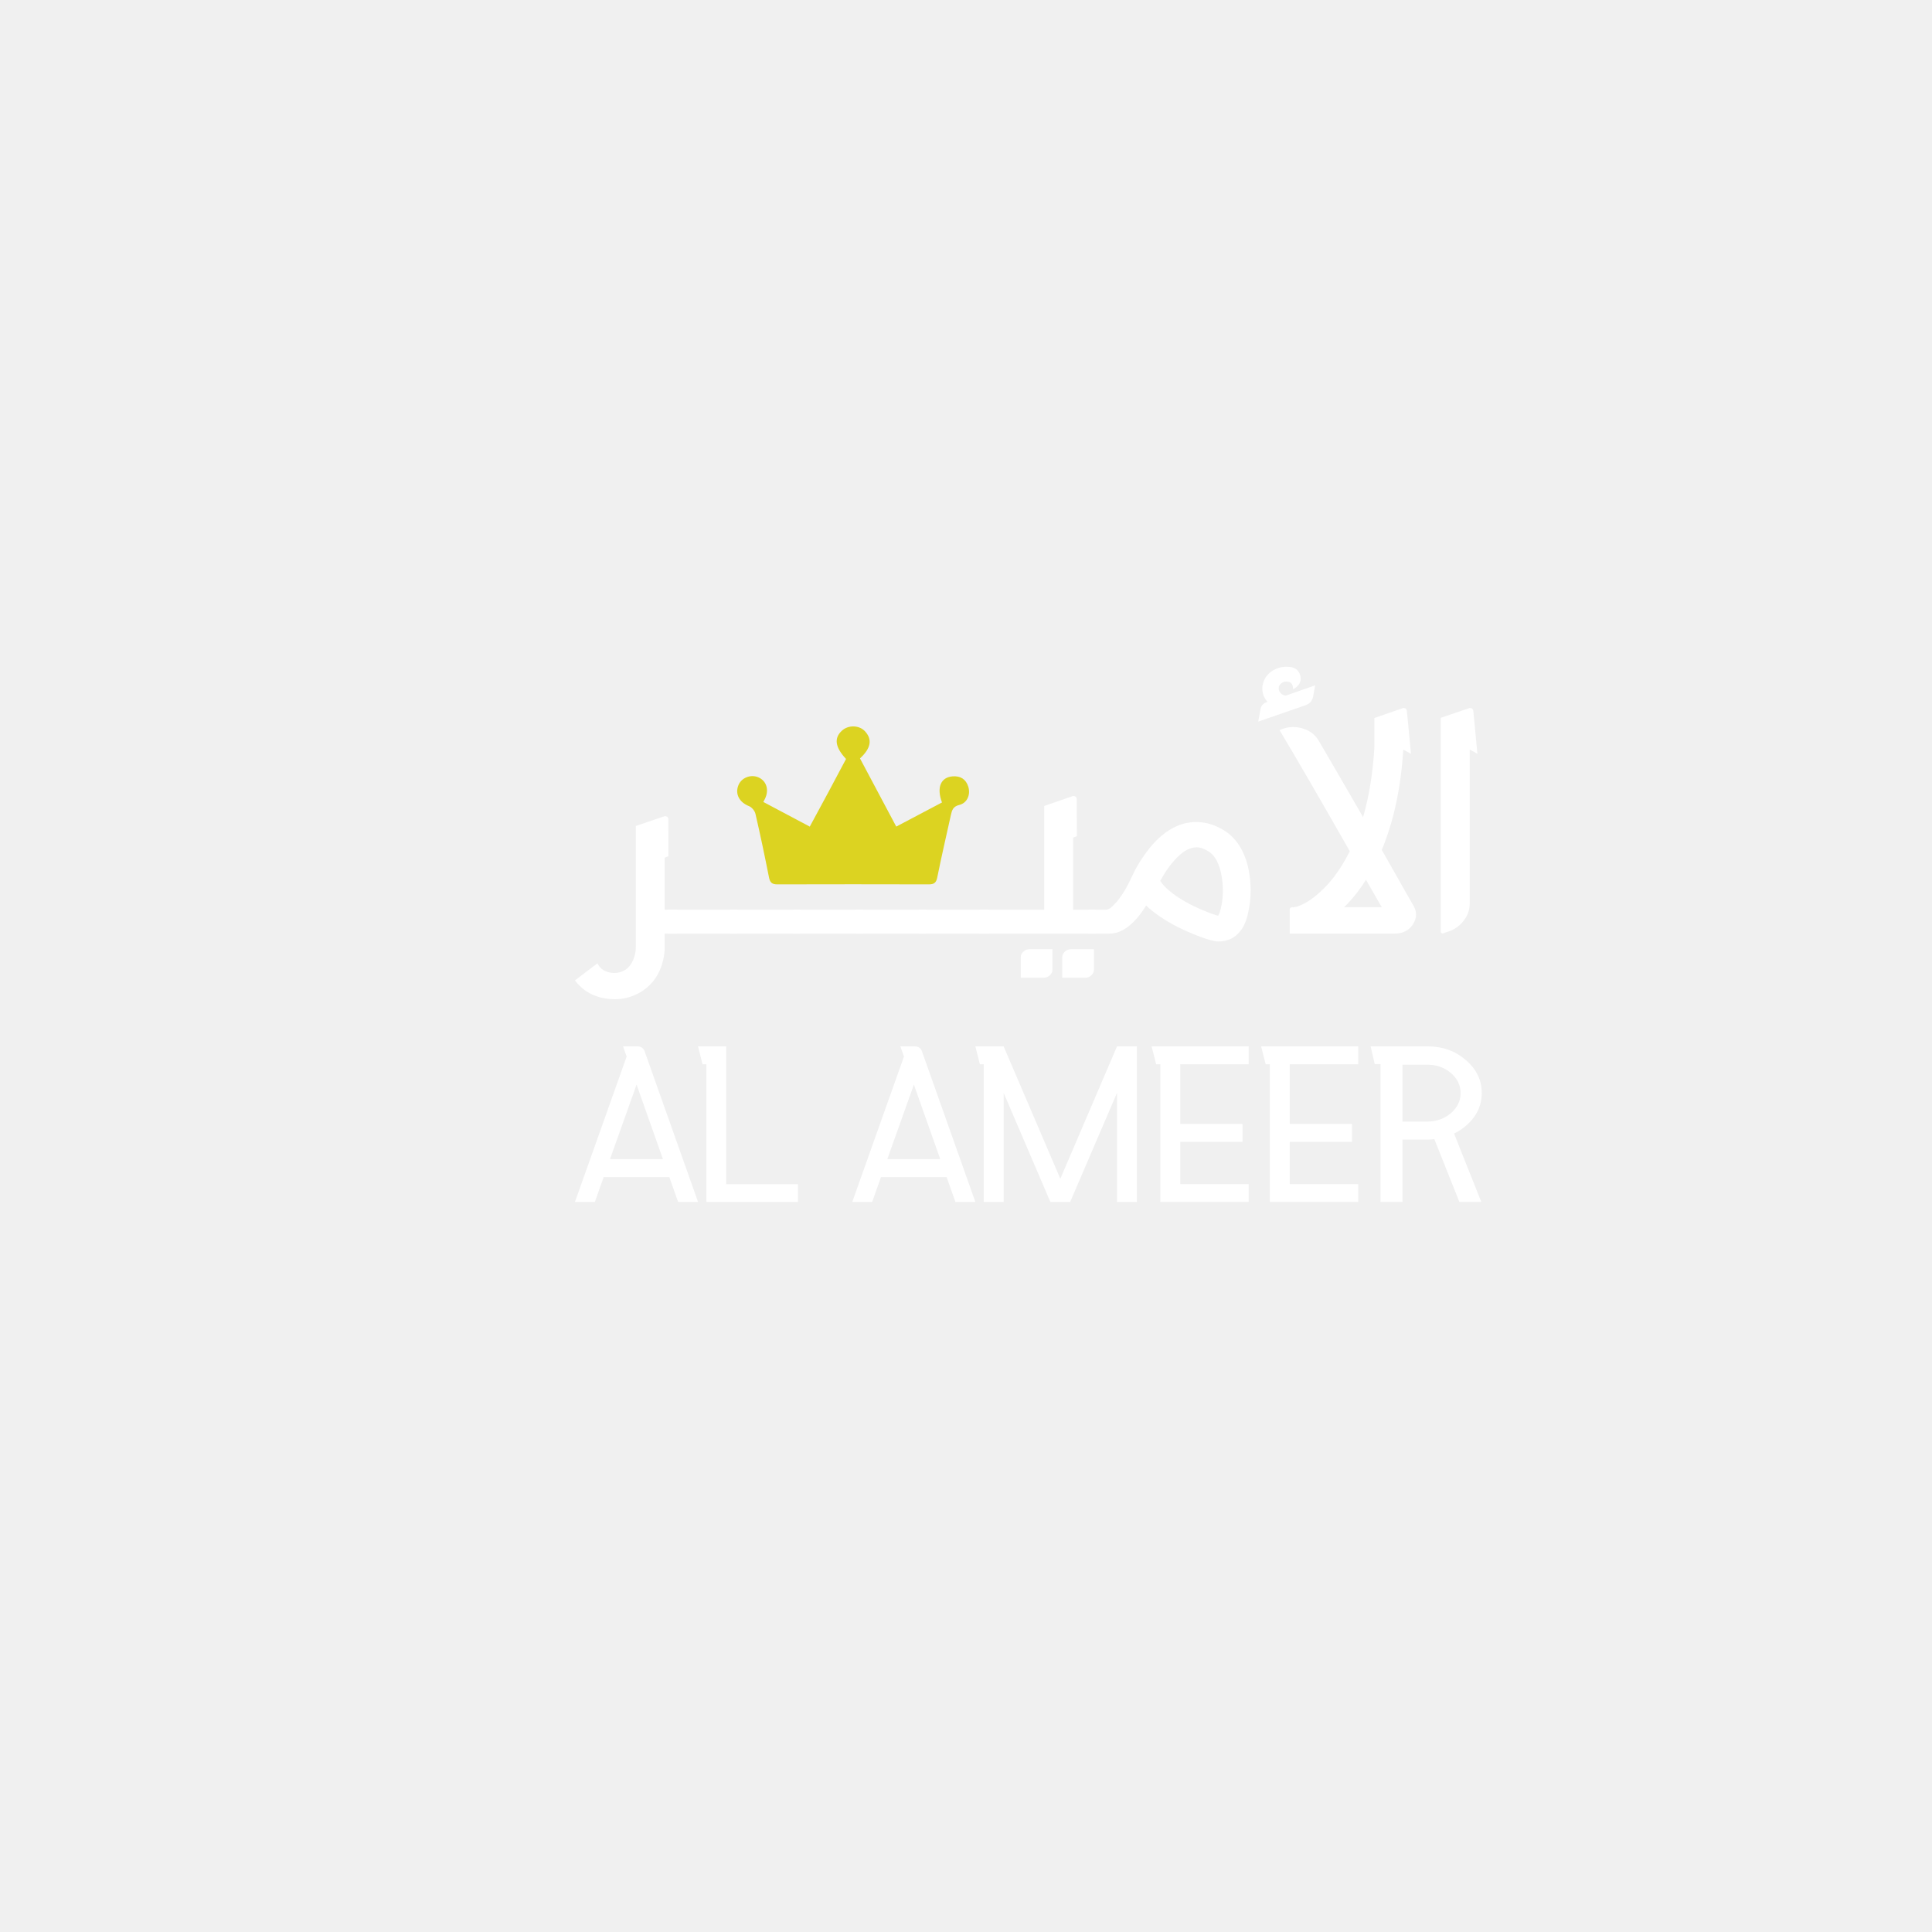
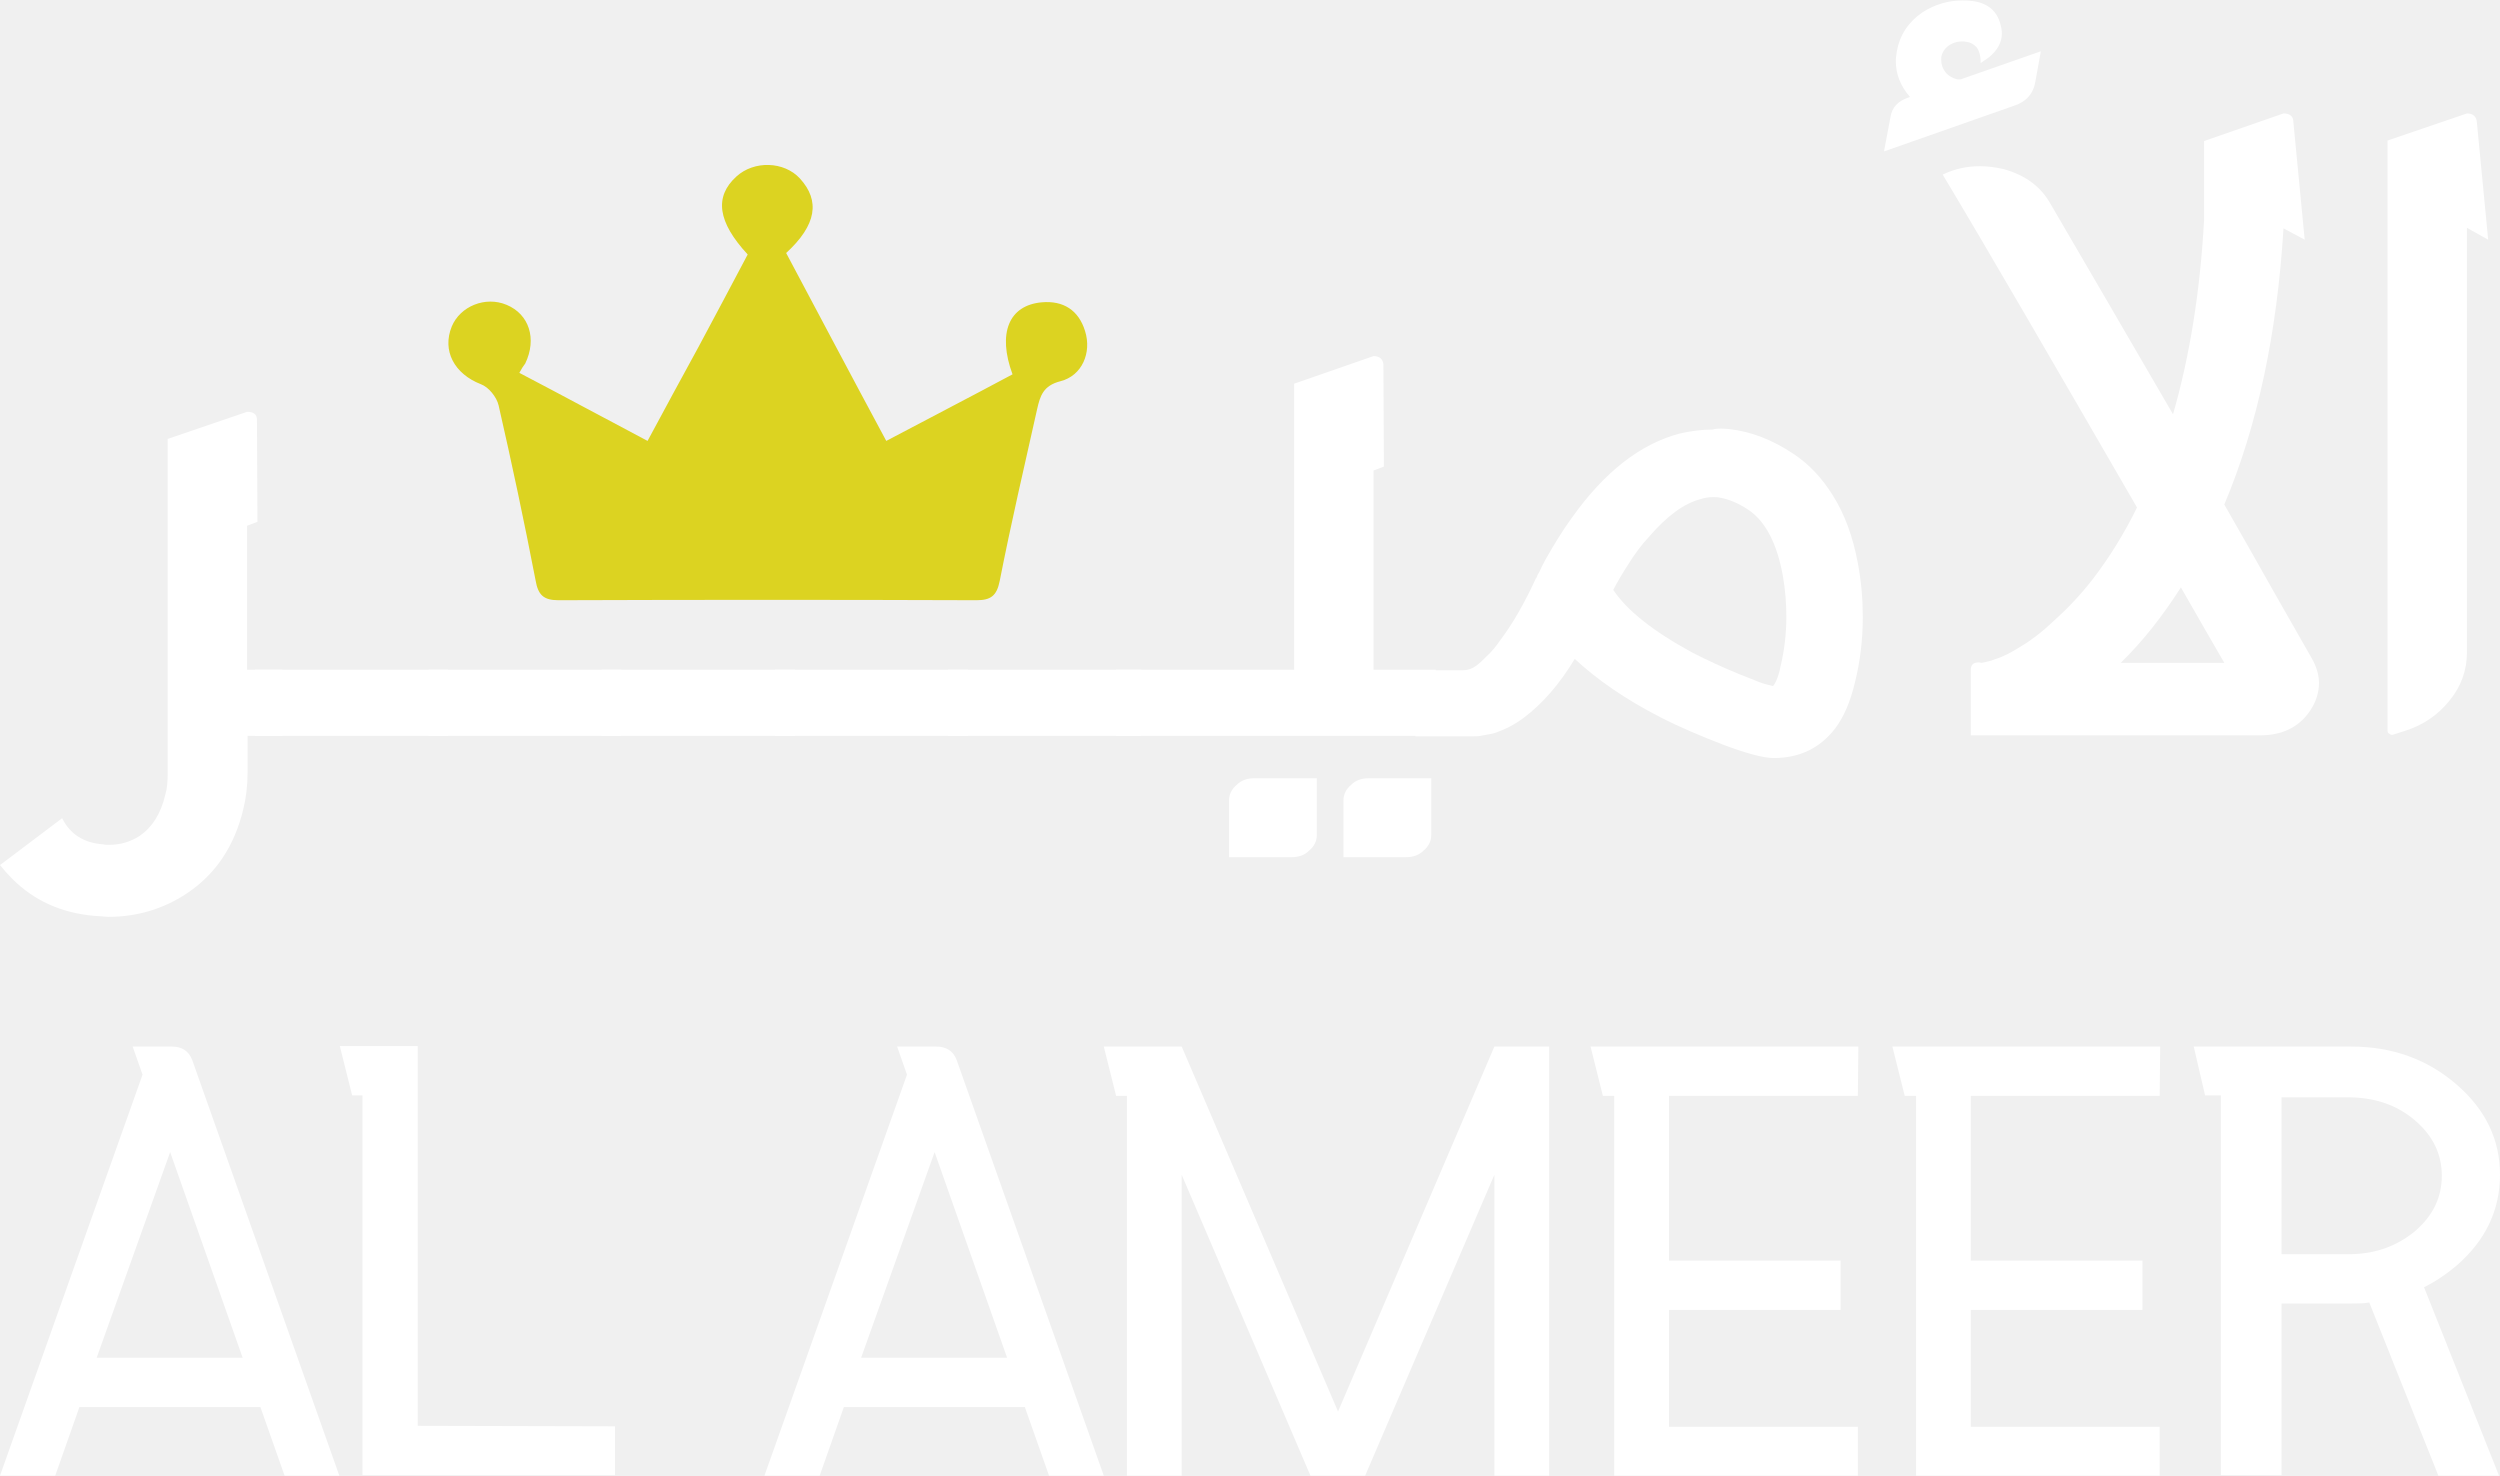
- <svg xmlns="http://www.w3.org/2000/svg" id="Layer_1" version="1.1" viewBox="0 0 1080 1080">
-   <defs>
-     <style>
-       .st0 {
-         fill: #fff;
-       }
- 
-       .st1 {
-         fill: #dcd321;
-       }
-     </style>
-   </defs>
+ <svg xmlns="http://www.w3.org/2000/svg" version="1.1" id="Layer_1" x="0px" y="0px" viewBox="0 0 506.9 299.2" style="enable-background:new 0 0 506.9 299.2;" xml:space="preserve">
+   <style type="text/css">
+ 	.st0{fill:#FFFFFF;}
+ 	.st1{fill:#DCD321;}
+ </style>
  <g>
-     <path class="st0" d="M390.2,671.89h-11.13l-4.93-13.91h-36.68l-4.93,13.91h-11.13l28.9-81.27-2.02-5.69h7.91c2.15,0,3.54.93,4.17,2.78l29.85,84.18ZM340.99,647.98h29.6l-14.74-41.68-14.86,41.68Z" />
-     <path class="st0" d="M446.05,661.96v9.93h-51.17v-76.97h-2.15l-2.53-9.99h15.75v77.04h40.1Z" />
-     <path class="st0" d="M545.22,671.89h-11.13l-4.93-13.91h-36.68l-4.93,13.91h-11.13l28.9-81.27-2.02-5.69h7.91c2.15,0,3.54.93,4.17,2.78l29.85,84.18ZM496.01,647.98h29.6l-14.74-41.68-14.86,41.68Z" />
-     <path class="st0" d="M624.41,584.92h11.13v86.97h-11.13v-60.97l-26.18,60.97h-11.07l-26.12-60.97v60.97h-11.13v-76.97h-2.15l-2.53-9.99h15.81l31.69,74,31.69-74Z" />
-     <path class="st0" d="M698.03,594.92h-38.26v33.39h34.79v9.99h-34.79v23.65h38.26v9.93h-49.4v-76.97h-2.34l-2.53-9.99h54.27v9.99Z" />
-     <path class="st0" d="M759.25,594.92h-38.26v33.39h34.79v9.99h-34.79v23.65h38.26v9.93h-49.4v-76.97h-2.34l-2.53-9.99h54.27v9.99Z" />
-     <path class="st0" d="M819.46,629.32c-1.98,1.73-4.2,3.18-6.64,4.36l15.24,38.2h-12.27l-13.98-35.1c-1.22.17-2.47.25-3.73.25h-14.1v34.85h-12.27v-77.04h-3.23l-2.28-9.93h31.88c8.39.04,15.52,2.61,21.38,7.72,5.9,5.06,8.85,11.17,8.85,18.34s-2.95,13.28-8.85,18.34ZM783.98,626.98h14.1c5.06-.08,9.4-1.67,13.03-4.74,3.58-3.12,5.38-6.85,5.38-11.19s-1.79-8.07-5.38-11.2c-3.63-3.08-7.99-4.64-13.09-4.68h-14.04v31.81Z" />
+     <path class="st0" d="M68.8,299.2H57.7l-4.9-13.9H16.1l-4.9,13.9H0l28.9-81.3l-2-5.7h7.9c2.1,0,3.5,0.9,4.2,2.8L68.8,299.2   L68.8,299.2z M19.6,275.3h29.6l-14.7-41.7L19.6,275.3L19.6,275.3z" />
+     <path class="st0" d="M124.7,289.2v9.9H73.5v-77h-2.1l-2.5-10h15.8v77L124.7,289.2L124.7,289.2z" />
+     <path class="st0" d="M223.8,299.2h-11.1l-4.9-13.9h-36.7l-4.9,13.9H155l28.9-81.3l-2-5.7h7.9c2.1,0,3.5,0.9,4.2,2.8L223.8,299.2   L223.8,299.2z M174.6,275.3h29.6l-14.7-41.7L174.6,275.3z" />
+     <path class="st0" d="M303,212.2h11.1v87H303v-61l-26.2,61h-11.1l-26.1-61v61h-11.1v-77h-2.2l-2.5-10h15.8l31.7,74L303,212.2   L303,212.2z" />
+     <path class="st0" d="M376.7,222.2h-38.3v33.4h34.8v10h-34.8v23.7h38.3v9.9h-49.4v-77h-2.3l-2.5-10h54.3L376.7,222.2L376.7,222.2z" />
+     <path class="st0" d="M437.9,222.2h-38.3v33.4h34.8v10h-34.8v23.7h38.3v9.9h-49.4v-77h-2.3l-2.5-10h54.3L437.9,222.2L437.9,222.2z" />
+     <path class="st0" d="M498.1,256.6c-2,1.7-4.2,3.2-6.6,4.4l15.2,38.2h-12.3l-14-35.1c-1.2,0.2-2.5,0.2-3.7,0.2h-14.1v34.8h-12.3v-77   h-3.2l-2.3-9.9h31.9c8.4,0,15.5,2.6,21.4,7.7c5.9,5.1,8.8,11.2,8.8,18.3S504,251.5,498.1,256.6L498.1,256.6z M462.6,254.3h14.1   c5.1-0.1,9.4-1.7,13-4.7c3.6-3.1,5.4-6.8,5.4-11.2s-1.8-8.1-5.4-11.2c-3.6-3.1-8-4.6-13.1-4.7h-14V254.3z" />
  </g>
  <g>
    <g>
-       <path class="st0" d="M371.56,508.51h7.06v13.39h-7.06v7.43c0,2.69-.31,5.23-.92,7.61-1.77,7.4-5.6,13.06-11.47,16.97-4.71,3.12-9.97,4.68-15.78,4.68l-2.93-.18c-6.67-.61-12.2-3.12-16.6-7.52-.92-.86-1.74-1.8-2.48-2.84l12.57-9.54c1.59,3.18,4.34,4.95,8.26,5.32.43.06.83.09,1.19.09,2.26,0,4.34-.61,6.24-1.83,2.57-1.77,4.31-4.53,5.23-8.26.37-1.35.55-2.84.55-4.49v-67.6l16.14-5.5c1.28,0,1.96.55,2.02,1.65l.09,20.73-2.11.83v29.08Z" />
-       <path class="st0" d="M412.29,521.9h-39.17v-13.39h39.17v13.39Z" />
-       <path class="st0" d="M447.42,521.9h-39.17v-13.39h39.17v13.39Z" />
-       <path class="st0" d="M482.55,521.9h-39.17v-13.39h39.17v13.39Z" />
-       <path class="st0" d="M517.68,521.9h-39.17v-13.39h39.17v13.39Z" />
-       <path class="st0" d="M552.81,521.9h-39.17v-13.39h39.17v13.39Z" />
-       <path class="st0" d="M599.87,508.51h12.57v13.39h-64.85v-13.39h36.14v-57.97l16.14-5.59c1.22,0,1.89.58,2.02,1.74l.09,20.73-2.11.82v40.27ZM570.61,546.57v-11.47c0-1.22.52-2.29,1.56-3.21.92-.86,2.08-1.28,3.49-1.28h12.66v11.47c0,1.22-.52,2.29-1.56,3.21-.92.86-2.08,1.28-3.49,1.28h-12.66ZM593.81,546.57v-11.47c0-1.22.52-2.29,1.56-3.21.92-.86,2.08-1.28,3.49-1.28h12.66v11.47c0,1.22-.52,2.29-1.56,3.21-.92.86-2.08,1.28-3.49,1.28h-12.66Z" />
-       <path class="st0" d="M671.96,459.71c4.46.55,8.81,2.2,13.03,4.95,3.18,2.14,5.84,4.92,7.98,8.35,2.38,3.79,4.1,8.38,5.14,13.76.67,3.67,1.01,7.31,1.01,10.92,0,4.46-.52,8.9-1.56,13.3-.86,3.79-2.2,6.88-4.04,9.26-3.06,4.04-7.22,6.05-12.47,6.05-2.02,0-5.41-.89-10.18-2.66-4.4-1.65-8.68-3.52-12.84-5.59-7.15-3.73-12.93-7.67-17.34-11.83-3.24,5.26-6.67,9.23-10.27,11.92-1.96,1.47-4.01,2.54-6.15,3.21-.8.18-1.65.34-2.57.46-.61.06-1.25.09-1.93.09h-11.37v-13.39h9.63c1.04,0,1.93-.31,2.66-.92.73-.55,1.44-1.19,2.11-1.93.98-.92,1.93-2.02,2.84-3.3,2.51-3.3,4.89-7.46,7.15-12.47l.09-.09.09-.18c.12-.31.24-.58.37-.83.43-.92.89-1.86,1.38-2.84,1.65-3,3.42-5.81,5.32-8.44,6.6-9.29,13.91-15.01,21.92-17.15,2.2-.55,4.4-.83,6.6-.83,1.16,0,2.29.06,3.39.18ZM681.59,510.61c.31-.73.58-1.62.83-2.66.79-3.3,1.19-6.66,1.19-10.09,0-2.69-.25-5.44-.73-8.26-1.22-6.73-3.58-11.22-7.06-13.48-2.02-1.34-3.91-2.14-5.69-2.39-.43-.06-.86-.09-1.28-.09-.86,0-1.71.12-2.57.37-3.36.86-6.85,3.43-10.46,7.7-1.47,1.65-2.87,3.52-4.22,5.6-1.1,1.71-2.11,3.43-3.03,5.14,2.81,4.22,8.13,8.44,15.96,12.66,3.12,1.65,6.39,3.15,9.81,4.49,1.28.55,2.57,1.04,3.85,1.47,1.04.37,1.96.64,2.75.83.18-.31.4-.73.64-1.28Z" />
-       <path class="st0" d="M718.28,388.8h.37c.18,0,.37-.03.55-.09l15.96-5.6-1.1,6.15c-.43,2.51-1.93,4.19-4.49,5.04l-26.23,9.08,1.28-6.88c.31-1.96,1.5-3.3,3.58-4.04l1.01-.37-.64.28c-1.96-2.26-2.94-4.71-2.94-7.34,0-.67.06-1.34.18-2.02.61-3.3,2.35-5.93,5.23-7.89,2.51-1.59,5.17-2.39,7.98-2.39.67,0,1.31.03,1.93.09h.18c3.06.43,4.95,1.99,5.69,4.68.18.67.28,1.32.28,1.93,0,1.83-.86,3.43-2.57,4.77l-1.65,1.19c0-1.47-.31-2.57-.92-3.3-.49-.55-1.13-.89-1.93-1.01-.37-.06-.7-.09-1.01-.09-.8,0-1.5.18-2.11.55-.98.55-1.65,1.32-2.02,2.29-.06.31-.09.64-.09,1.01,0,.73.24,1.47.73,2.2.67.92,1.59,1.5,2.75,1.74ZM782.86,493.55c2.57,4.53,5.01,8.81,7.34,12.84.92,1.65,1.38,3.27,1.38,4.86,0,1.9-.61,3.76-1.83,5.6-2.26,3.36-5.66,5.04-10.18,5.04h-58.61v-13.3c0-.98.55-1.47,1.65-1.47l.37.09c.24,0,.58-.06,1.01-.18.49-.06,1.04-.21,1.65-.46,1.65-.55,3.42-1.41,5.32-2.57,2.2-1.34,4.37-3,6.51-4.95,2.94-2.57,5.69-5.53,8.26-8.9,3.24-4.22,6.18-8.99,8.81-14.31-17.18-30.15-30.27-52.71-39.26-67.69,2.45-1.16,4.95-1.74,7.52-1.74,1.59,0,3.21.21,4.86.64,4.28,1.16,7.46,3.52,9.54,7.06,6.73,11.5,14.98,25.71,24.77,42.65,3.42-11.8,5.53-24.92,6.33-39.35v-16.05l16.14-5.6c1.28,0,1.96.58,2.02,1.74l2.29,23.85-4.31-2.29c-1.35,21.4-5.35,40.08-12.02,56.04,3.42,6.05,6.91,12.2,10.46,18.44ZM751.4,507.13h21c-2.75-4.83-5.69-9.94-8.81-15.32-3.67,5.81-7.74,10.92-12.2,15.32Z" />
-       <path class="st0" d="M823.59,397.42l2.29,23.94-4.31-2.39v86.13c0,3.61-1.16,6.85-3.49,9.72-2.26,2.93-5.29,4.98-9.08,6.15l-2.48.82h-.18c-.25,0-.43-.06-.55-.18-.25-.12-.37-.34-.37-.64v-119.7l16.14-5.5c1.22,0,1.9.55,2.02,1.65Z" />
+       <path class="st0" d="M50.2,135.8h7.1v13.4h-7.1v7.4c0,2.7-0.3,5.2-0.9,7.6c-1.8,7.4-5.6,13.1-11.5,17c-4.7,3.1-10,4.7-15.8,4.7    l-2.9-0.2c-6.7-0.6-12.2-3.1-16.6-7.5c-0.9-0.9-1.7-1.8-2.5-2.8l12.6-9.5c1.6,3.2,4.3,5,8.3,5.3c0.4,0.1,0.8,0.1,1.2,0.1    c2.3,0,4.3-0.6,6.2-1.8c2.6-1.8,4.3-4.5,5.2-8.3c0.4-1.3,0.5-2.8,0.5-4.5V89l16.1-5.5c1.3,0,2,0.5,2,1.6l0.1,20.7l-2.1,0.8V135.8    L50.2,135.8z" />
+       <path class="st0" d="M90.9,149.2H51.7v-13.4h39.2L90.9,149.2L90.9,149.2z" />
+       <path class="st0" d="M126,149.2H86.9v-13.4H126L126,149.2L126,149.2z" />
+       <path class="st0" d="M161.2,149.2H122v-13.4h39.2V149.2z" />
+       <path class="st0" d="M196.3,149.2h-39.2v-13.4h39.2V149.2z" />
+       <path class="st0" d="M231.4,149.2h-39.2v-13.4h39.2V149.2z" />
+       <path class="st0" d="M278.5,135.8h12.6v13.4h-64.8v-13.4h36.1v-58l16.1-5.6c1.2,0,1.9,0.6,2,1.7l0.1,20.7l-2.1,0.8L278.5,135.8    L278.5,135.8z M249.2,173.8v-11.5c0-1.2,0.5-2.3,1.6-3.2c0.9-0.9,2.1-1.3,3.5-1.3h12.7v11.5c0,1.2-0.5,2.3-1.6,3.2    c-0.9,0.9-2.1,1.3-3.5,1.3H249.2z M272.4,173.8v-11.5c0-1.2,0.5-2.3,1.6-3.2c0.9-0.9,2.1-1.3,3.5-1.3h12.7v11.5    c0,1.2-0.5,2.3-1.6,3.2c-0.9,0.9-2.1,1.3-3.5,1.3H272.4z" />
+       <path class="st0" d="M350.6,87c4.5,0.5,8.8,2.2,13,5c3.2,2.1,5.8,4.9,8,8.4c2.4,3.8,4.1,8.4,5.1,13.8c0.7,3.7,1,7.3,1,10.9    c0,4.5-0.5,8.9-1.6,13.3c-0.9,3.8-2.2,6.9-4,9.3c-3.1,4-7.2,6-12.5,6c-2,0-5.4-0.9-10.2-2.7c-4.4-1.7-8.7-3.5-12.8-5.6    c-7.2-3.7-12.9-7.7-17.3-11.8c-3.2,5.3-6.7,9.2-10.3,11.9c-2,1.5-4,2.5-6.2,3.2c-0.8,0.2-1.7,0.3-2.6,0.5    c-0.6,0.1-1.2,0.1-1.9,0.1H287v-13.4h9.6c1,0,1.9-0.3,2.7-0.9c0.7-0.5,1.4-1.2,2.1-1.9c1-0.9,1.9-2,2.8-3.3    c2.5-3.3,4.9-7.5,7.2-12.5l0.1-0.1l0.1-0.2c0.1-0.3,0.2-0.6,0.4-0.8c0.4-0.9,0.9-1.9,1.4-2.8c1.7-3,3.4-5.8,5.3-8.4    c6.6-9.3,13.9-15,21.9-17.1c2.2-0.5,4.4-0.8,6.6-0.8C348.3,86.8,349.5,86.9,350.6,87L350.6,87z M360.2,137.9    c0.3-0.7,0.6-1.6,0.8-2.7c0.8-3.3,1.2-6.7,1.2-10.1c0-2.7-0.2-5.4-0.7-8.3c-1.2-6.7-3.6-11.2-7.1-13.5c-2-1.3-3.9-2.1-5.7-2.4    c-0.4-0.1-0.9-0.1-1.3-0.1c-0.9,0-1.7,0.1-2.6,0.4c-3.4,0.9-6.8,3.4-10.5,7.7c-1.5,1.6-2.9,3.5-4.2,5.6c-1.1,1.7-2.1,3.4-3,5.1    c2.8,4.2,8.1,8.4,16,12.7c3.1,1.6,6.4,3.1,9.8,4.5c1.3,0.5,2.6,1,3.8,1.5c1,0.4,2,0.6,2.8,0.8C359.7,138.9,360,138.4,360.2,137.9    L360.2,137.9z" />
+       <path class="st0" d="M396.9,16.1h0.4c0.2,0,0.4,0,0.5-0.1l16-5.6l-1.1,6.1c-0.4,2.5-1.9,4.2-4.5,5L382,30.7l1.3-6.9    c0.3-2,1.5-3.3,3.6-4l1-0.4l-0.6,0.3c-2-2.3-2.9-4.7-2.9-7.3c0-0.7,0.1-1.3,0.2-2c0.6-3.3,2.3-5.9,5.2-7.9c2.5-1.6,5.2-2.4,8-2.4    c0.7,0,1.3,0,1.9,0.1h0.2c3.1,0.4,5,2,5.7,4.7c0.2,0.7,0.3,1.3,0.3,1.9c0,1.8-0.9,3.4-2.6,4.8l-1.7,1.2c0-1.5-0.3-2.6-0.9-3.3    c-0.5-0.5-1.1-0.9-1.9-1c-0.4-0.1-0.7-0.1-1-0.1c-0.8,0-1.5,0.2-2.1,0.5c-1,0.5-1.7,1.3-2,2.3c-0.1,0.3-0.1,0.6-0.1,1    c0,0.7,0.2,1.5,0.7,2.2C394.8,15.2,395.7,15.8,396.9,16.1L396.9,16.1z M461.5,120.8c2.6,4.5,5,8.8,7.3,12.8    c0.9,1.6,1.4,3.3,1.4,4.9c0,1.9-0.6,3.8-1.8,5.6c-2.3,3.4-5.7,5-10.2,5h-58.6v-13.3c0-1,0.5-1.5,1.7-1.5l0.4,0.1    c0.2,0,0.6-0.1,1-0.2c0.5-0.1,1-0.2,1.7-0.5c1.7-0.5,3.4-1.4,5.3-2.6c2.2-1.3,4.4-3,6.5-5c2.9-2.6,5.7-5.5,8.3-8.9    c3.2-4.2,6.2-9,8.8-14.3C416,73,402.9,50.4,393.9,35.4c2.5-1.2,5-1.7,7.5-1.7c1.6,0,3.2,0.2,4.9,0.6c4.3,1.2,7.5,3.5,9.5,7.1    c6.7,11.5,15,25.7,24.8,42.6c3.4-11.8,5.5-24.9,6.3-39.4v-16l16.1-5.6c1.3,0,2,0.6,2,1.7l2.3,23.9l-4.3-2.3    c-1.3,21.4-5.3,40.1-12,56C454.5,108.4,458,114.6,461.5,120.8L461.5,120.8z M430,134.4h21c-2.8-4.8-5.7-9.9-8.8-15.3    C438.5,124.9,434.5,130,430,134.4L430,134.4z" />
+       <path class="st0" d="M502.2,24.7l2.3,23.9l-4.3-2.4v86.1c0,3.6-1.2,6.9-3.5,9.7c-2.3,2.9-5.3,5-9.1,6.2l-2.5,0.8H485    c-0.2,0-0.4-0.1-0.5-0.2c-0.2-0.1-0.4-0.3-0.4-0.6V28.5l16.1-5.5C501.4,23,502.1,23.6,502.2,24.7L502.2,24.7z" />
    </g>
-     <path class="st1" d="M426.71,448.3c8.76,4.65,17.13,9.09,25.96,13.78,3.53-6.53,6.91-12.77,10.27-19.02,3.37-6.29,6.7-12.59,10-18.79-6.15-6.6-6.82-11.69-2.28-15.84,3.61-3.3,9.7-3.11,12.91.4,4.13,4.51,3.35,9.4-2.83,15.13,6.58,12.38,13.25,24.91,20.27,38.11,8.69-4.58,17.16-9.05,25.57-13.49-3.12-8.35-.72-14.03,5.88-14.59,4.41-.37,7.51,1.56,8.82,5.79,1.37,4.43-.6,9.11-5.04,10.19-3.51.85-4.09,2.96-4.69,5.64-2.56,11.61-5.27,23.2-7.61,34.86-.6,3.02-1.81,3.89-4.69,3.89-28.26-.07-56.51-.08-84.77,0-3.04.01-4.07-1.14-4.63-3.99-2.34-11.85-4.83-23.68-7.55-35.45-.38-1.66-2.05-3.67-3.61-4.29-5.37-2.12-7.93-6.76-5.9-11.73,1.7-4.14,6.83-6.18,11.06-4.4,4.58,1.93,6.19,6.93,3.82,11.94-.23.48-.49.95-.97,1.86Z" />
+     <path class="st1" d="M105.3,75.6c8.8,4.6,17.1,9.1,26,13.8c3.5-6.5,6.9-12.8,10.3-19c3.4-6.3,6.7-12.6,10-18.8   c-6.1-6.6-6.8-11.7-2.3-15.8c3.6-3.3,9.7-3.1,12.9,0.4c4.1,4.5,3.4,9.4-2.8,15.1c6.6,12.4,13.2,24.9,20.3,38.1   c8.7-4.6,17.2-9,25.6-13.5c-3.1-8.4-0.7-14,5.9-14.6c4.4-0.4,7.5,1.6,8.8,5.8c1.4,4.4-0.6,9.1-5,10.2c-3.5,0.9-4.1,3-4.7,5.6   c-2.6,11.6-5.3,23.2-7.6,34.9c-0.6,3-1.8,3.9-4.7,3.9c-28.3-0.1-56.5-0.1-84.8,0c-3,0-4.1-1.1-4.6-4c-2.3-11.9-4.8-23.7-7.5-35.5   c-0.4-1.7-2-3.7-3.6-4.3c-5.4-2.1-7.9-6.8-5.9-11.7c1.7-4.1,6.8-6.2,11.1-4.4c4.6,1.9,6.2,6.9,3.8,11.9   C106.1,74.2,105.8,74.7,105.3,75.6L105.3,75.6z" />
  </g>
</svg>
